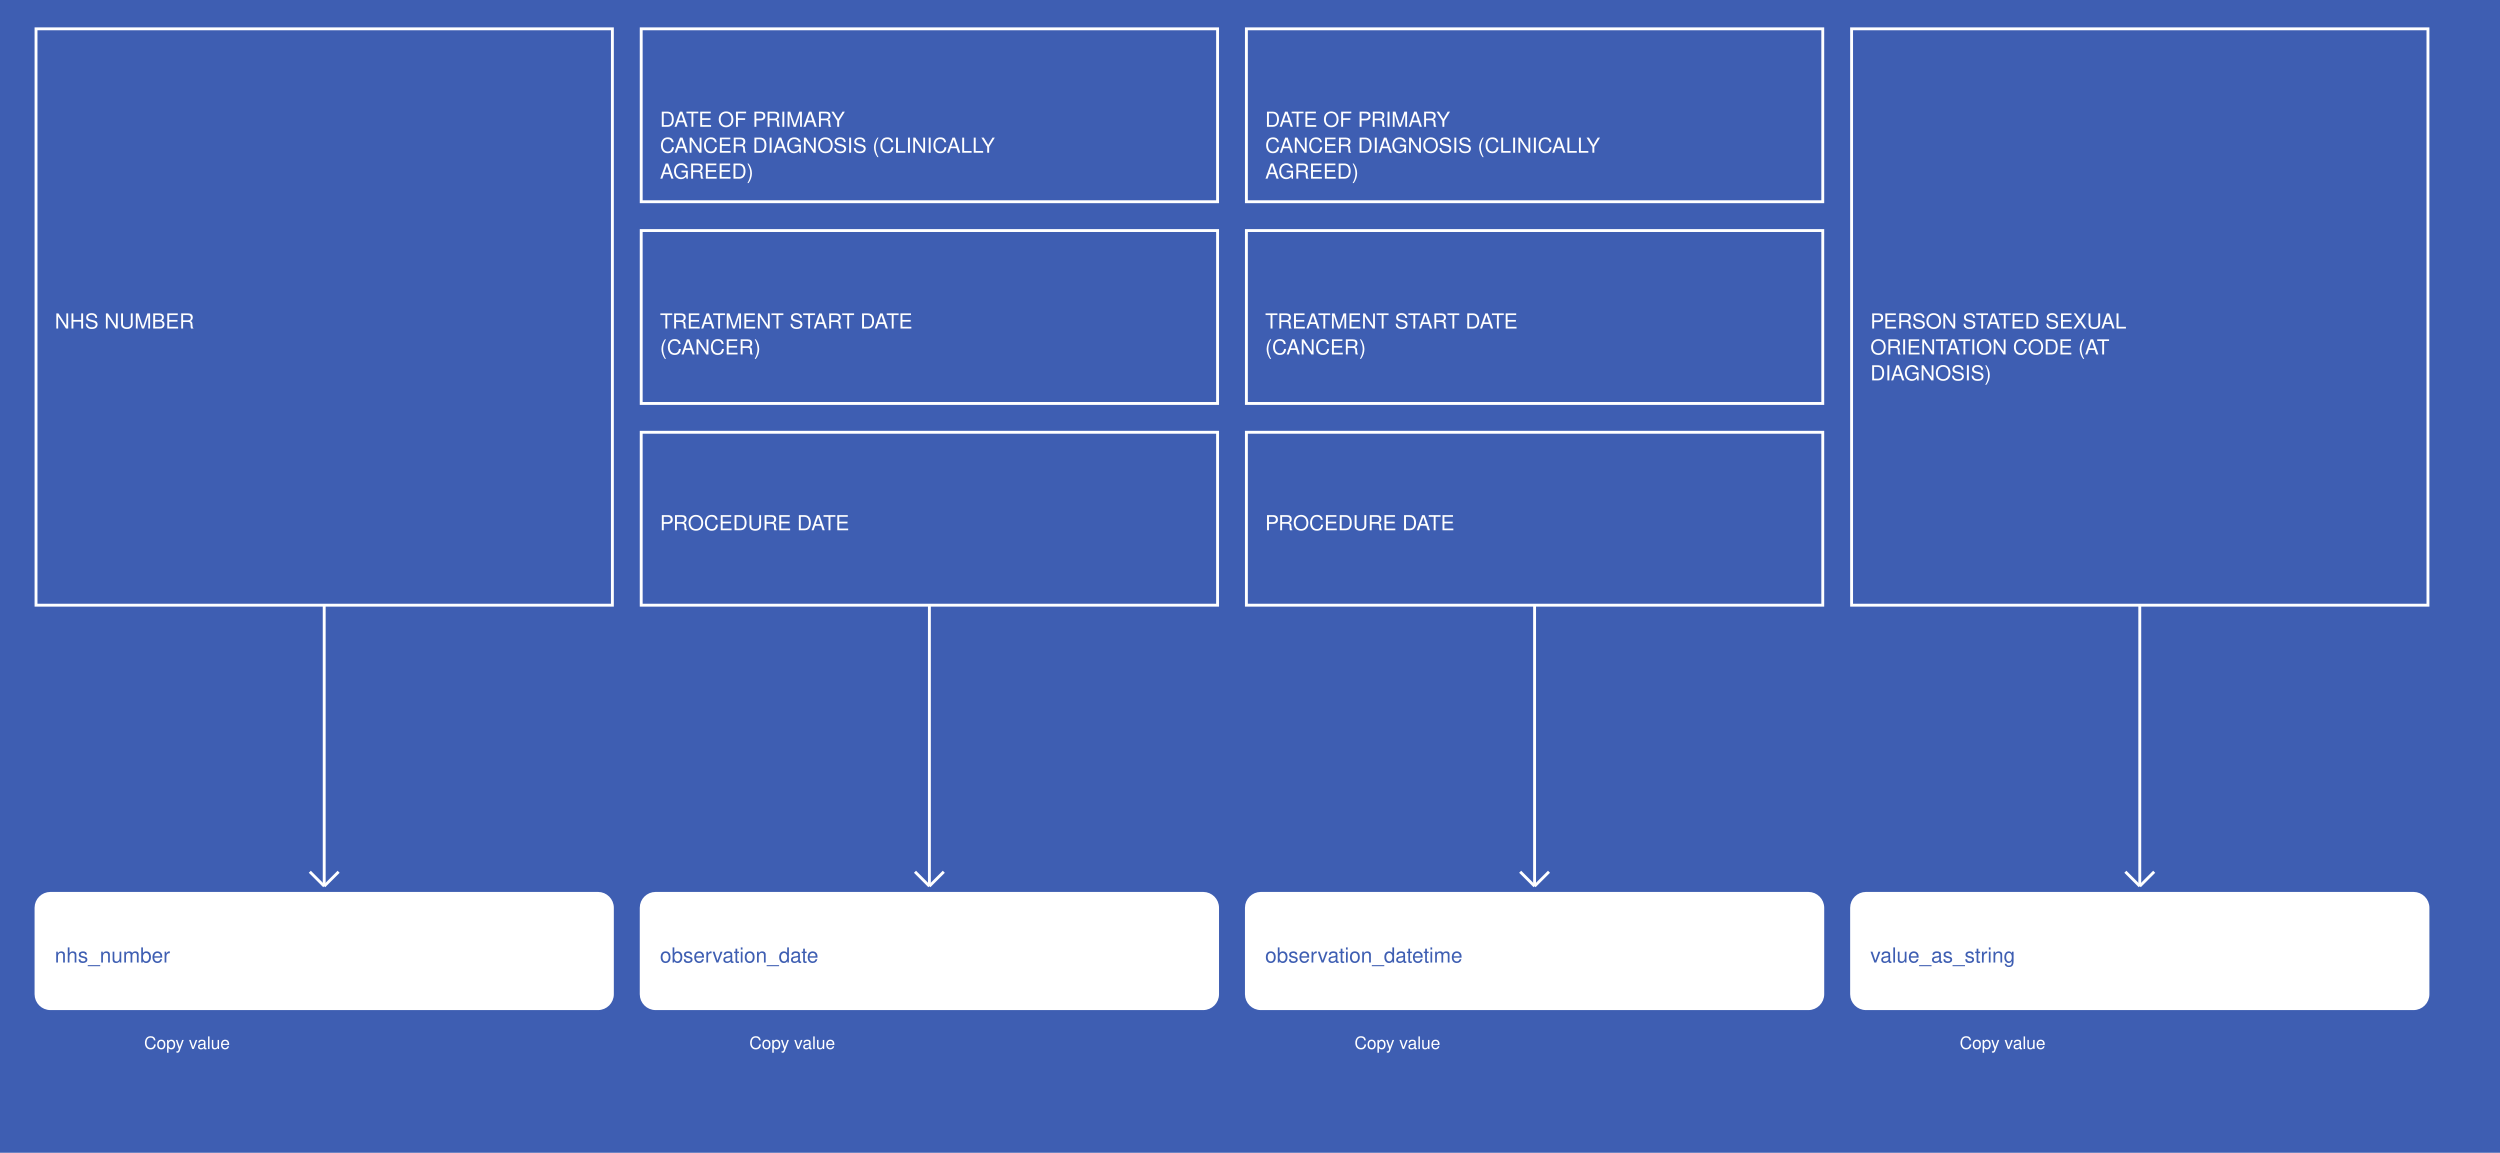
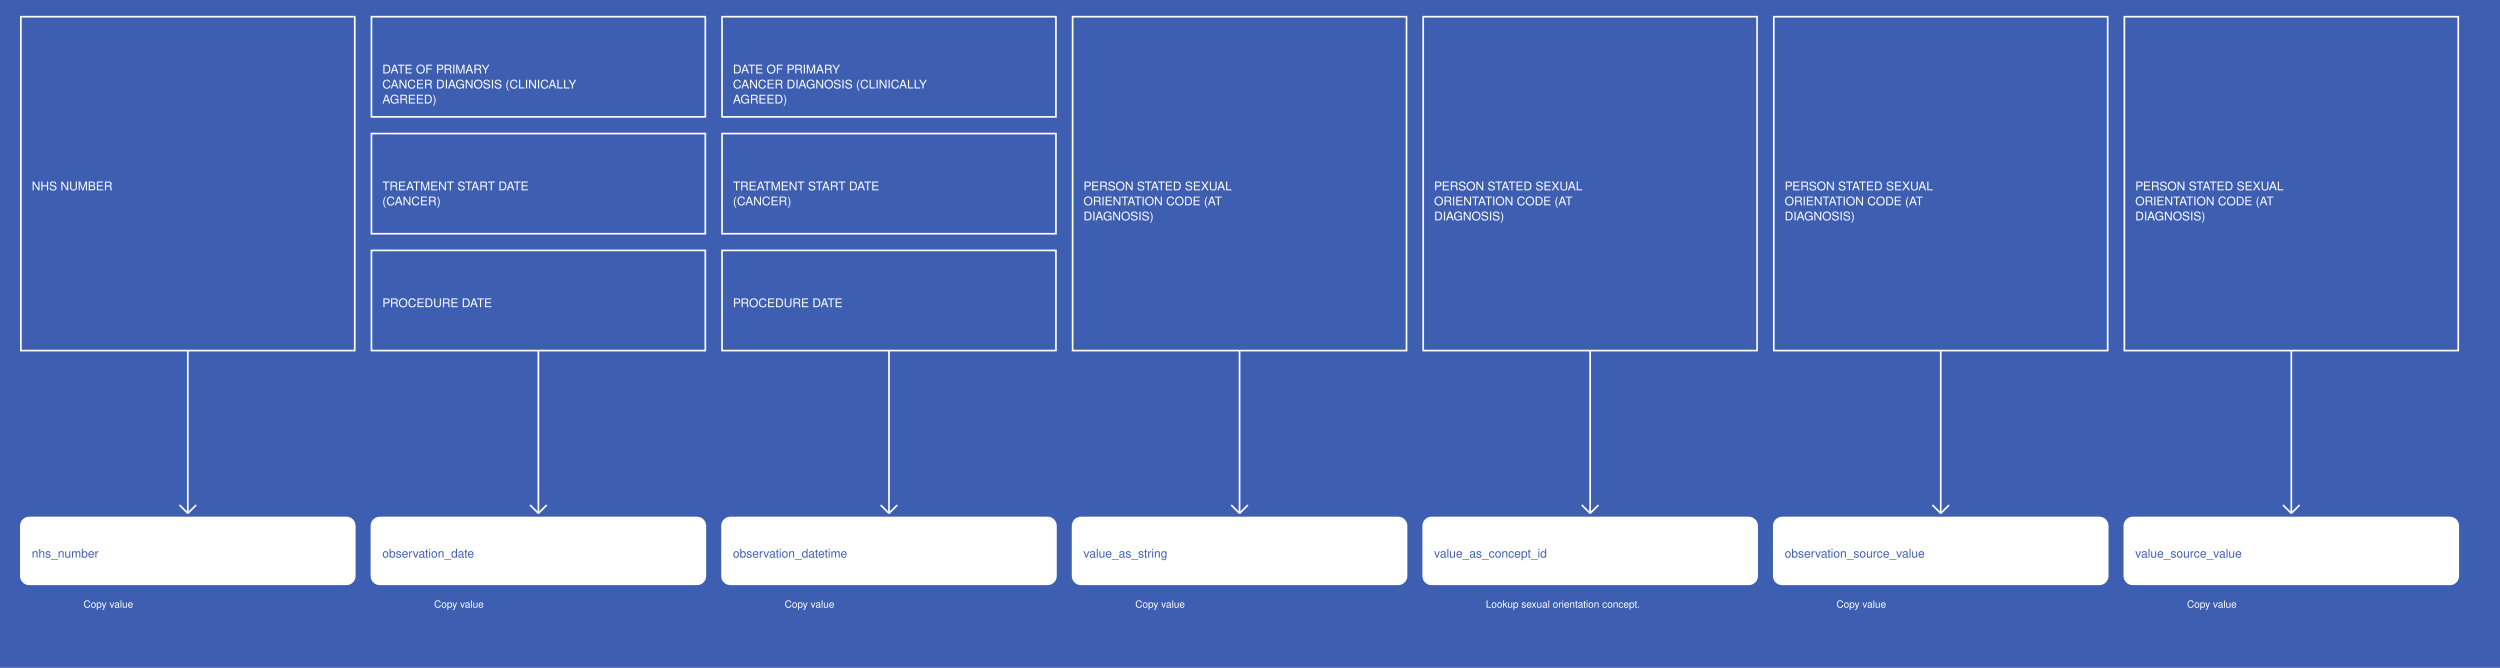
- <svg xmlns="http://www.w3.org/2000/svg" width="1735" height="800">
+ <svg xmlns="http://www.w3.org/2000/svg" width="2995" height="800">
  <rect width="100%" height="100%" fill="#3E5EB2" />
  <g>
    <rect x="25" y="20" width="400" height="400" fill="#3E5EB2" stroke="white" stroke-width="2" />
    <text x="38" y="228" fill="white" font-family="Helvetica" font-size="1.2em" text-anchor="start">NHS NUMBER</text>
  </g>
  <g>
    <line x1="225" y1="420" x2="225" y2="615" stroke="white" stroke-width="2" />
    <line x1="215" y1="605" x2="225" y2="615" stroke="white" stroke-width="2" />
    <line x1="235" y1="605" x2="225" y2="615" stroke="white" stroke-width="2" />
    <text x="100" y="728" fill="white" font-size="1em" font-family="Helvetica">Copy value</text>
  </g>
  <g>
    <rect x="25" y="620" width="400" height="80" fill="white" stroke="white" stroke-width="2" rx="10" />
    <text x="38" y="668" fill="#3E5EB2" font-family="Helvetica" font-size="1.2em" text-anchor="start">nhs_number</text>
  </g>
  <g>
    <rect x="445" y="20" width="400" height="120" fill="#3E5EB2" stroke="white" stroke-width="2" />
    <text x="458" y="88" fill="white" font-family="Helvetica" font-size="1.2em" text-anchor="start">DATE OF PRIMARY</text>
    <text x="458" y="106" fill="white" font-family="Helvetica" font-size="1.2em" text-anchor="start">CANCER DIAGNOSIS (CLINICALLY</text>
    <text x="458" y="124" fill="white" font-family="Helvetica" font-size="1.2em" text-anchor="start">AGREED)</text>
  </g>
  <g>
    <rect x="445" y="160" width="400" height="120" fill="#3E5EB2" stroke="white" stroke-width="2" />
    <text x="458" y="228" fill="white" font-family="Helvetica" font-size="1.2em" text-anchor="start">TREATMENT START DATE</text>
    <text x="458" y="246" fill="white" font-family="Helvetica" font-size="1.2em" text-anchor="start">(CANCER)</text>
  </g>
  <g>
    <rect x="445" y="300" width="400" height="120" fill="#3E5EB2" stroke="white" stroke-width="2" />
    <text x="458" y="368" fill="white" font-family="Helvetica" font-size="1.2em" text-anchor="start">PROCEDURE DATE</text>
  </g>
  <g>
    <line x1="645" y1="420" x2="645" y2="615" stroke="white" stroke-width="2" />
    <line x1="635" y1="605" x2="645" y2="615" stroke="white" stroke-width="2" />
    <line x1="655" y1="605" x2="645" y2="615" stroke="white" stroke-width="2" />
    <text x="520" y="728" fill="white" font-size="1em" font-family="Helvetica">Copy value</text>
  </g>
  <g>
    <rect x="445" y="620" width="400" height="80" fill="white" stroke="white" stroke-width="2" rx="10" />
    <text x="458" y="668" fill="#3E5EB2" font-family="Helvetica" font-size="1.2em" text-anchor="start">observation_date</text>
  </g>
  <g>
    <rect x="865" y="20" width="400" height="120" fill="#3E5EB2" stroke="white" stroke-width="2" />
    <text x="878" y="88" fill="white" font-family="Helvetica" font-size="1.2em" text-anchor="start">DATE OF PRIMARY</text>
    <text x="878" y="106" fill="white" font-family="Helvetica" font-size="1.2em" text-anchor="start">CANCER DIAGNOSIS (CLINICALLY</text>
    <text x="878" y="124" fill="white" font-family="Helvetica" font-size="1.2em" text-anchor="start">AGREED)</text>
  </g>
  <g>
    <rect x="865" y="160" width="400" height="120" fill="#3E5EB2" stroke="white" stroke-width="2" />
    <text x="878" y="228" fill="white" font-family="Helvetica" font-size="1.2em" text-anchor="start">TREATMENT START DATE</text>
    <text x="878" y="246" fill="white" font-family="Helvetica" font-size="1.2em" text-anchor="start">(CANCER)</text>
  </g>
  <g>
    <rect x="865" y="300" width="400" height="120" fill="#3E5EB2" stroke="white" stroke-width="2" />
    <text x="878" y="368" fill="white" font-family="Helvetica" font-size="1.2em" text-anchor="start">PROCEDURE DATE</text>
  </g>
  <g>
    <line x1="1065" y1="420" x2="1065" y2="615" stroke="white" stroke-width="2" />
    <line x1="1055" y1="605" x2="1065" y2="615" stroke="white" stroke-width="2" />
    <line x1="1075" y1="605" x2="1065" y2="615" stroke="white" stroke-width="2" />
    <text x="940" y="728" fill="white" font-size="1em" font-family="Helvetica">Copy value</text>
  </g>
  <g>
    <rect x="865" y="620" width="400" height="80" fill="white" stroke="white" stroke-width="2" rx="10" />
    <text x="878" y="668" fill="#3E5EB2" font-family="Helvetica" font-size="1.2em" text-anchor="start">observation_datetime</text>
  </g>
  <g>
    <rect x="1285" y="20" width="400" height="400" fill="#3E5EB2" stroke="white" stroke-width="2" />
    <text x="1298" y="228" fill="white" font-family="Helvetica" font-size="1.2em" text-anchor="start">PERSON STATED SEXUAL</text>
    <text x="1298" y="246" fill="white" font-family="Helvetica" font-size="1.2em" text-anchor="start">ORIENTATION CODE (AT</text>
    <text x="1298" y="264" fill="white" font-family="Helvetica" font-size="1.2em" text-anchor="start">DIAGNOSIS)</text>
  </g>
  <g>
    <line x1="1485" y1="420" x2="1485" y2="615" stroke="white" stroke-width="2" />
    <line x1="1475" y1="605" x2="1485" y2="615" stroke="white" stroke-width="2" />
    <line x1="1495" y1="605" x2="1485" y2="615" stroke="white" stroke-width="2" />
    <text x="1360" y="728" fill="white" font-size="1em" font-family="Helvetica">Copy value</text>
  </g>
  <g>
    <rect x="1285" y="620" width="400" height="80" fill="white" stroke="white" stroke-width="2" rx="10" />
    <text x="1298" y="668" fill="#3E5EB2" font-family="Helvetica" font-size="1.2em" text-anchor="start">value_as_string</text>
  </g>
+   <g>
+     <rect x="1705" y="20" width="400" height="400" fill="#3E5EB2" stroke="white" stroke-width="2" />
+     <text x="1718" y="228" fill="white" font-family="Helvetica" font-size="1.2em" text-anchor="start">PERSON STATED SEXUAL</text>
+     <text x="1718" y="246" fill="white" font-family="Helvetica" font-size="1.2em" text-anchor="start">ORIENTATION CODE (AT</text>
+     <text x="1718" y="264" fill="white" font-family="Helvetica" font-size="1.2em" text-anchor="start">DIAGNOSIS)</text>
+   </g>
+   <g>
+     <line x1="1905" y1="420" x2="1905" y2="615" stroke="white" stroke-width="2" />
+     <line x1="1895" y1="605" x2="1905" y2="615" stroke="white" stroke-width="2" />
+     <line x1="1915" y1="605" x2="1905" y2="615" stroke="white" stroke-width="2" />
+     <text x="1780" y="728" fill="white" font-size="1em" font-family="Helvetica">Lookup sexual orientation concept.</text>
+   </g>
+   <g>
+     <rect x="1705" y="620" width="400" height="80" fill="white" stroke="white" stroke-width="2" rx="10" />
+     <text x="1718" y="668" fill="#3E5EB2" font-family="Helvetica" font-size="1.2em" text-anchor="start">value_as_concept_id</text>
+   </g>
+   <g>
+     <rect x="2125" y="20" width="400" height="400" fill="#3E5EB2" stroke="white" stroke-width="2" />
+     <text x="2138" y="228" fill="white" font-family="Helvetica" font-size="1.2em" text-anchor="start">PERSON STATED SEXUAL</text>
+     <text x="2138" y="246" fill="white" font-family="Helvetica" font-size="1.2em" text-anchor="start">ORIENTATION CODE (AT</text>
+     <text x="2138" y="264" fill="white" font-family="Helvetica" font-size="1.2em" text-anchor="start">DIAGNOSIS)</text>
+   </g>
+   <g>
+     <line x1="2325" y1="420" x2="2325" y2="615" stroke="white" stroke-width="2" />
+     <line x1="2315" y1="605" x2="2325" y2="615" stroke="white" stroke-width="2" />
+     <line x1="2335" y1="605" x2="2325" y2="615" stroke="white" stroke-width="2" />
+     <text x="2200" y="728" fill="white" font-size="1em" font-family="Helvetica">Copy value</text>
+   </g>
+   <g>
+     <rect x="2125" y="620" width="400" height="80" fill="white" stroke="white" stroke-width="2" rx="10" />
+     <text x="2138" y="668" fill="#3E5EB2" font-family="Helvetica" font-size="1.2em" text-anchor="start">observation_source_value</text>
+   </g>
+   <g>
+     <rect x="2545" y="20" width="400" height="400" fill="#3E5EB2" stroke="white" stroke-width="2" />
+     <text x="2558" y="228" fill="white" font-family="Helvetica" font-size="1.2em" text-anchor="start">PERSON STATED SEXUAL</text>
+     <text x="2558" y="246" fill="white" font-family="Helvetica" font-size="1.2em" text-anchor="start">ORIENTATION CODE (AT</text>
+     <text x="2558" y="264" fill="white" font-family="Helvetica" font-size="1.2em" text-anchor="start">DIAGNOSIS)</text>
+   </g>
+   <g>
+     <line x1="2745" y1="420" x2="2745" y2="615" stroke="white" stroke-width="2" />
+     <line x1="2735" y1="605" x2="2745" y2="615" stroke="white" stroke-width="2" />
+     <line x1="2755" y1="605" x2="2745" y2="615" stroke="white" stroke-width="2" />
+     <text x="2620" y="728" fill="white" font-size="1em" font-family="Helvetica">Copy value</text>
+   </g>
+   <g>
+     <rect x="2545" y="620" width="400" height="80" fill="white" stroke="white" stroke-width="2" rx="10" />
+     <text x="2558" y="668" fill="#3E5EB2" font-family="Helvetica" font-size="1.2em" text-anchor="start">value_source_value</text>
+   </g>
</svg>
